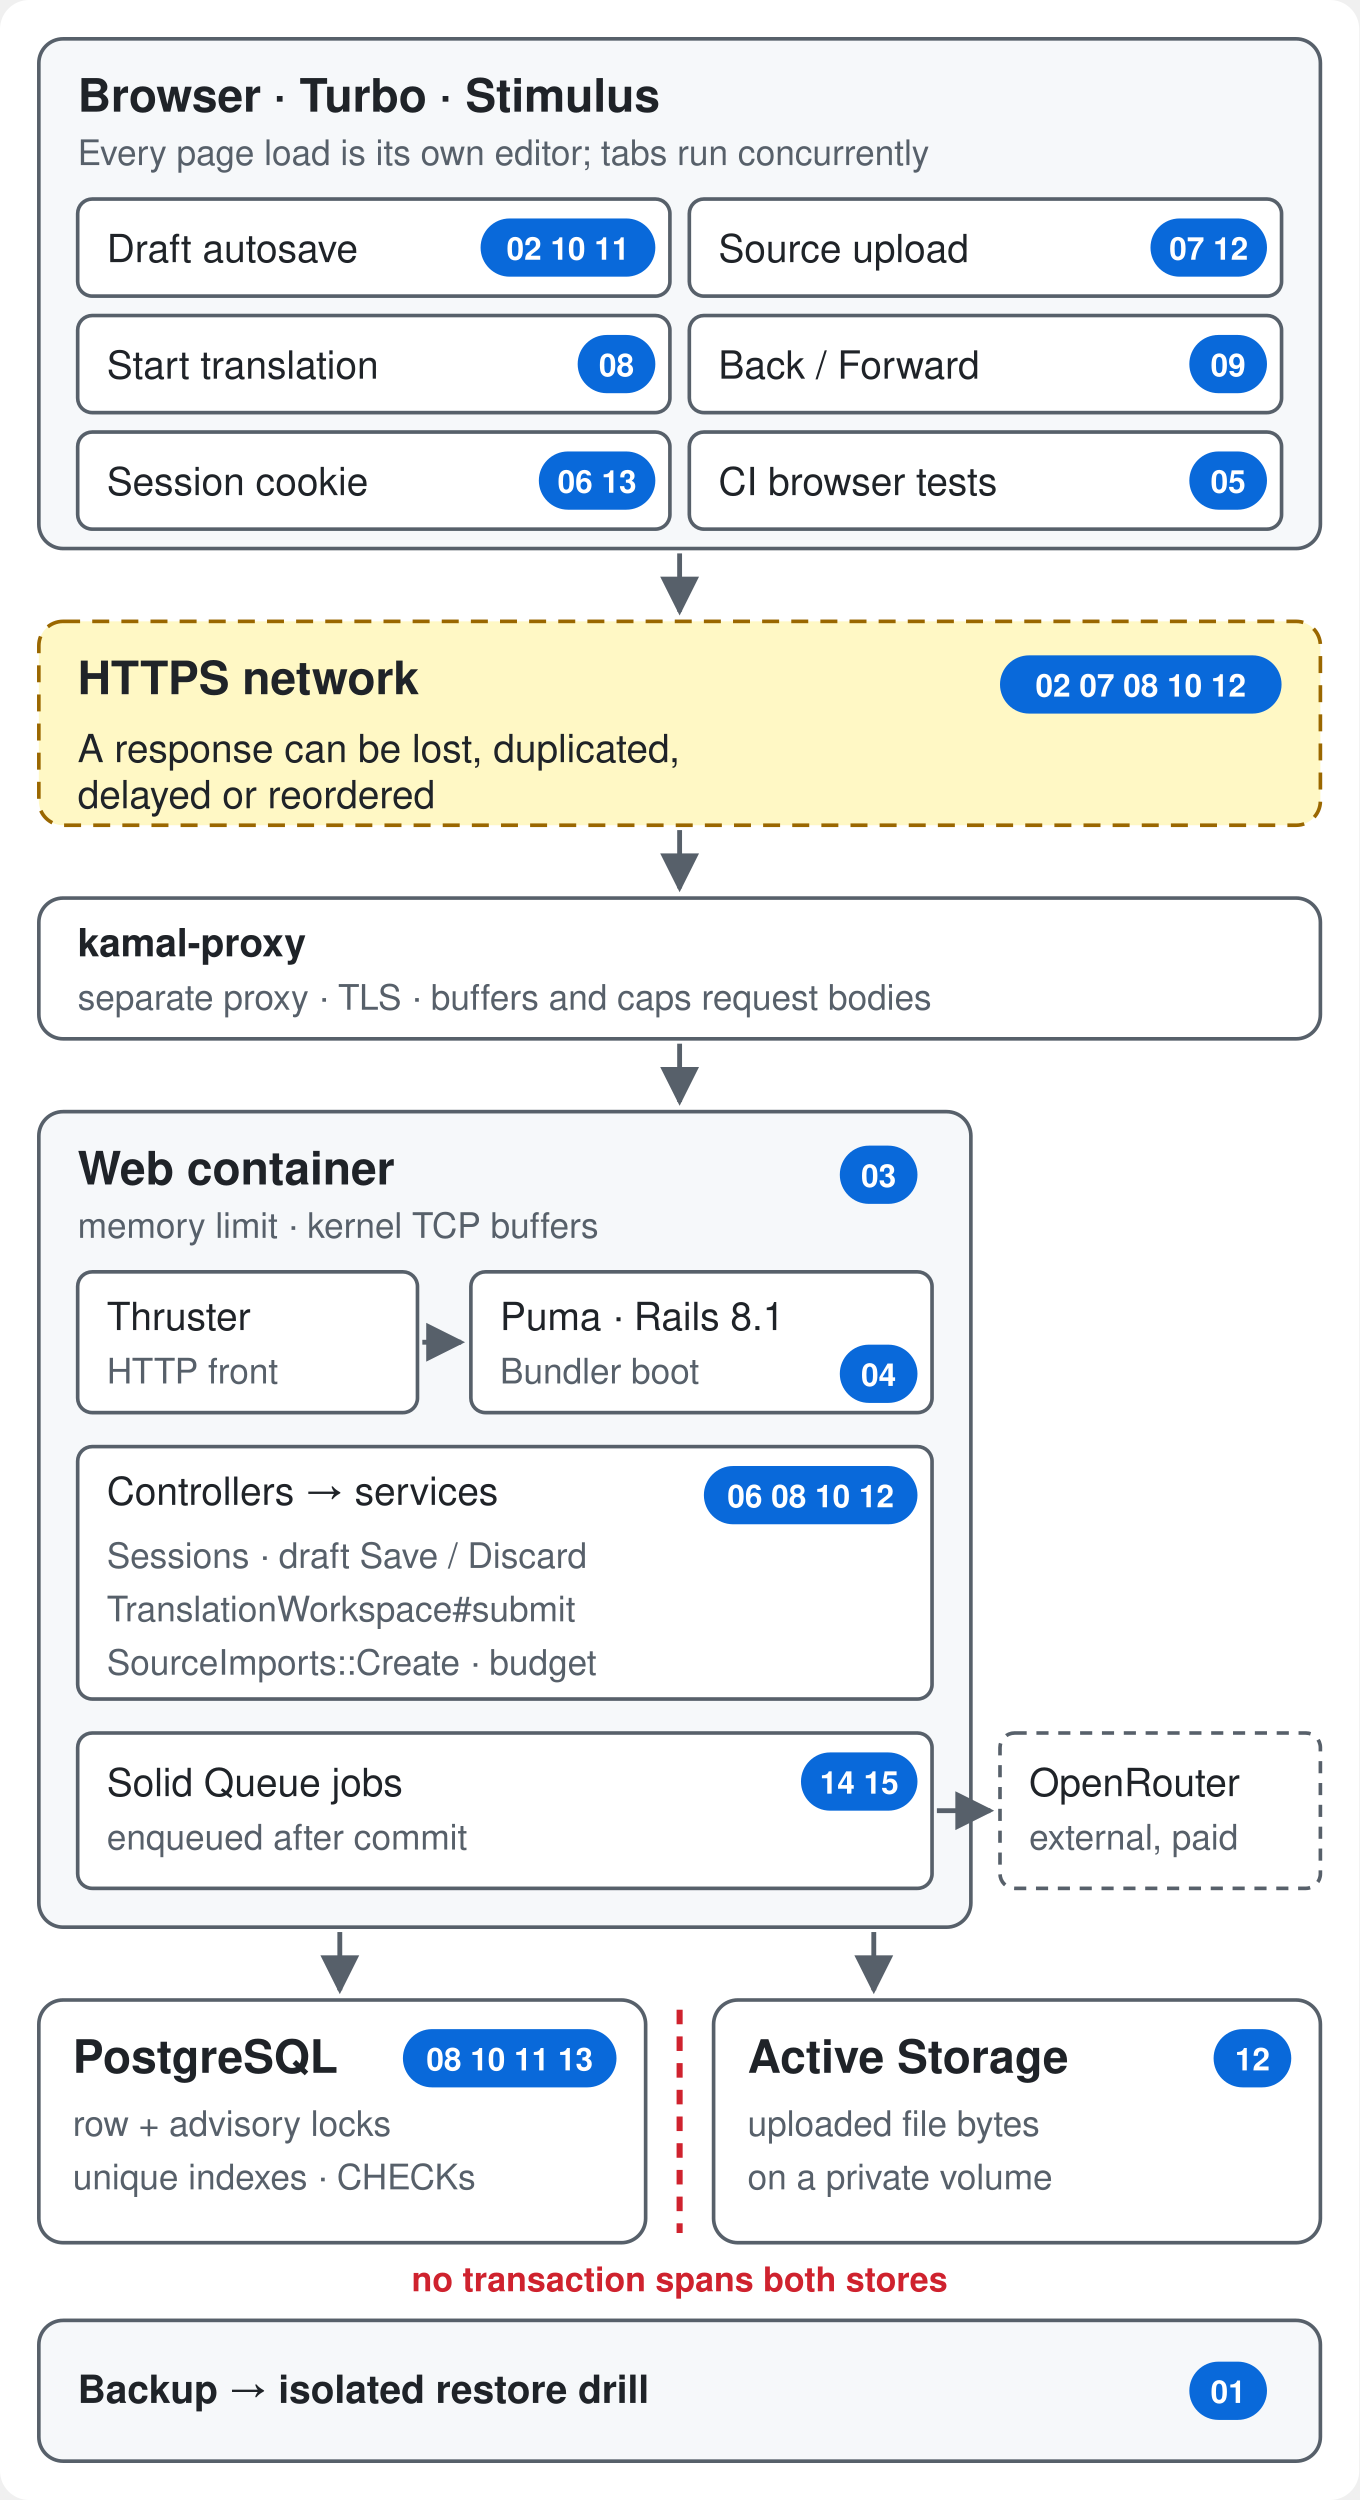
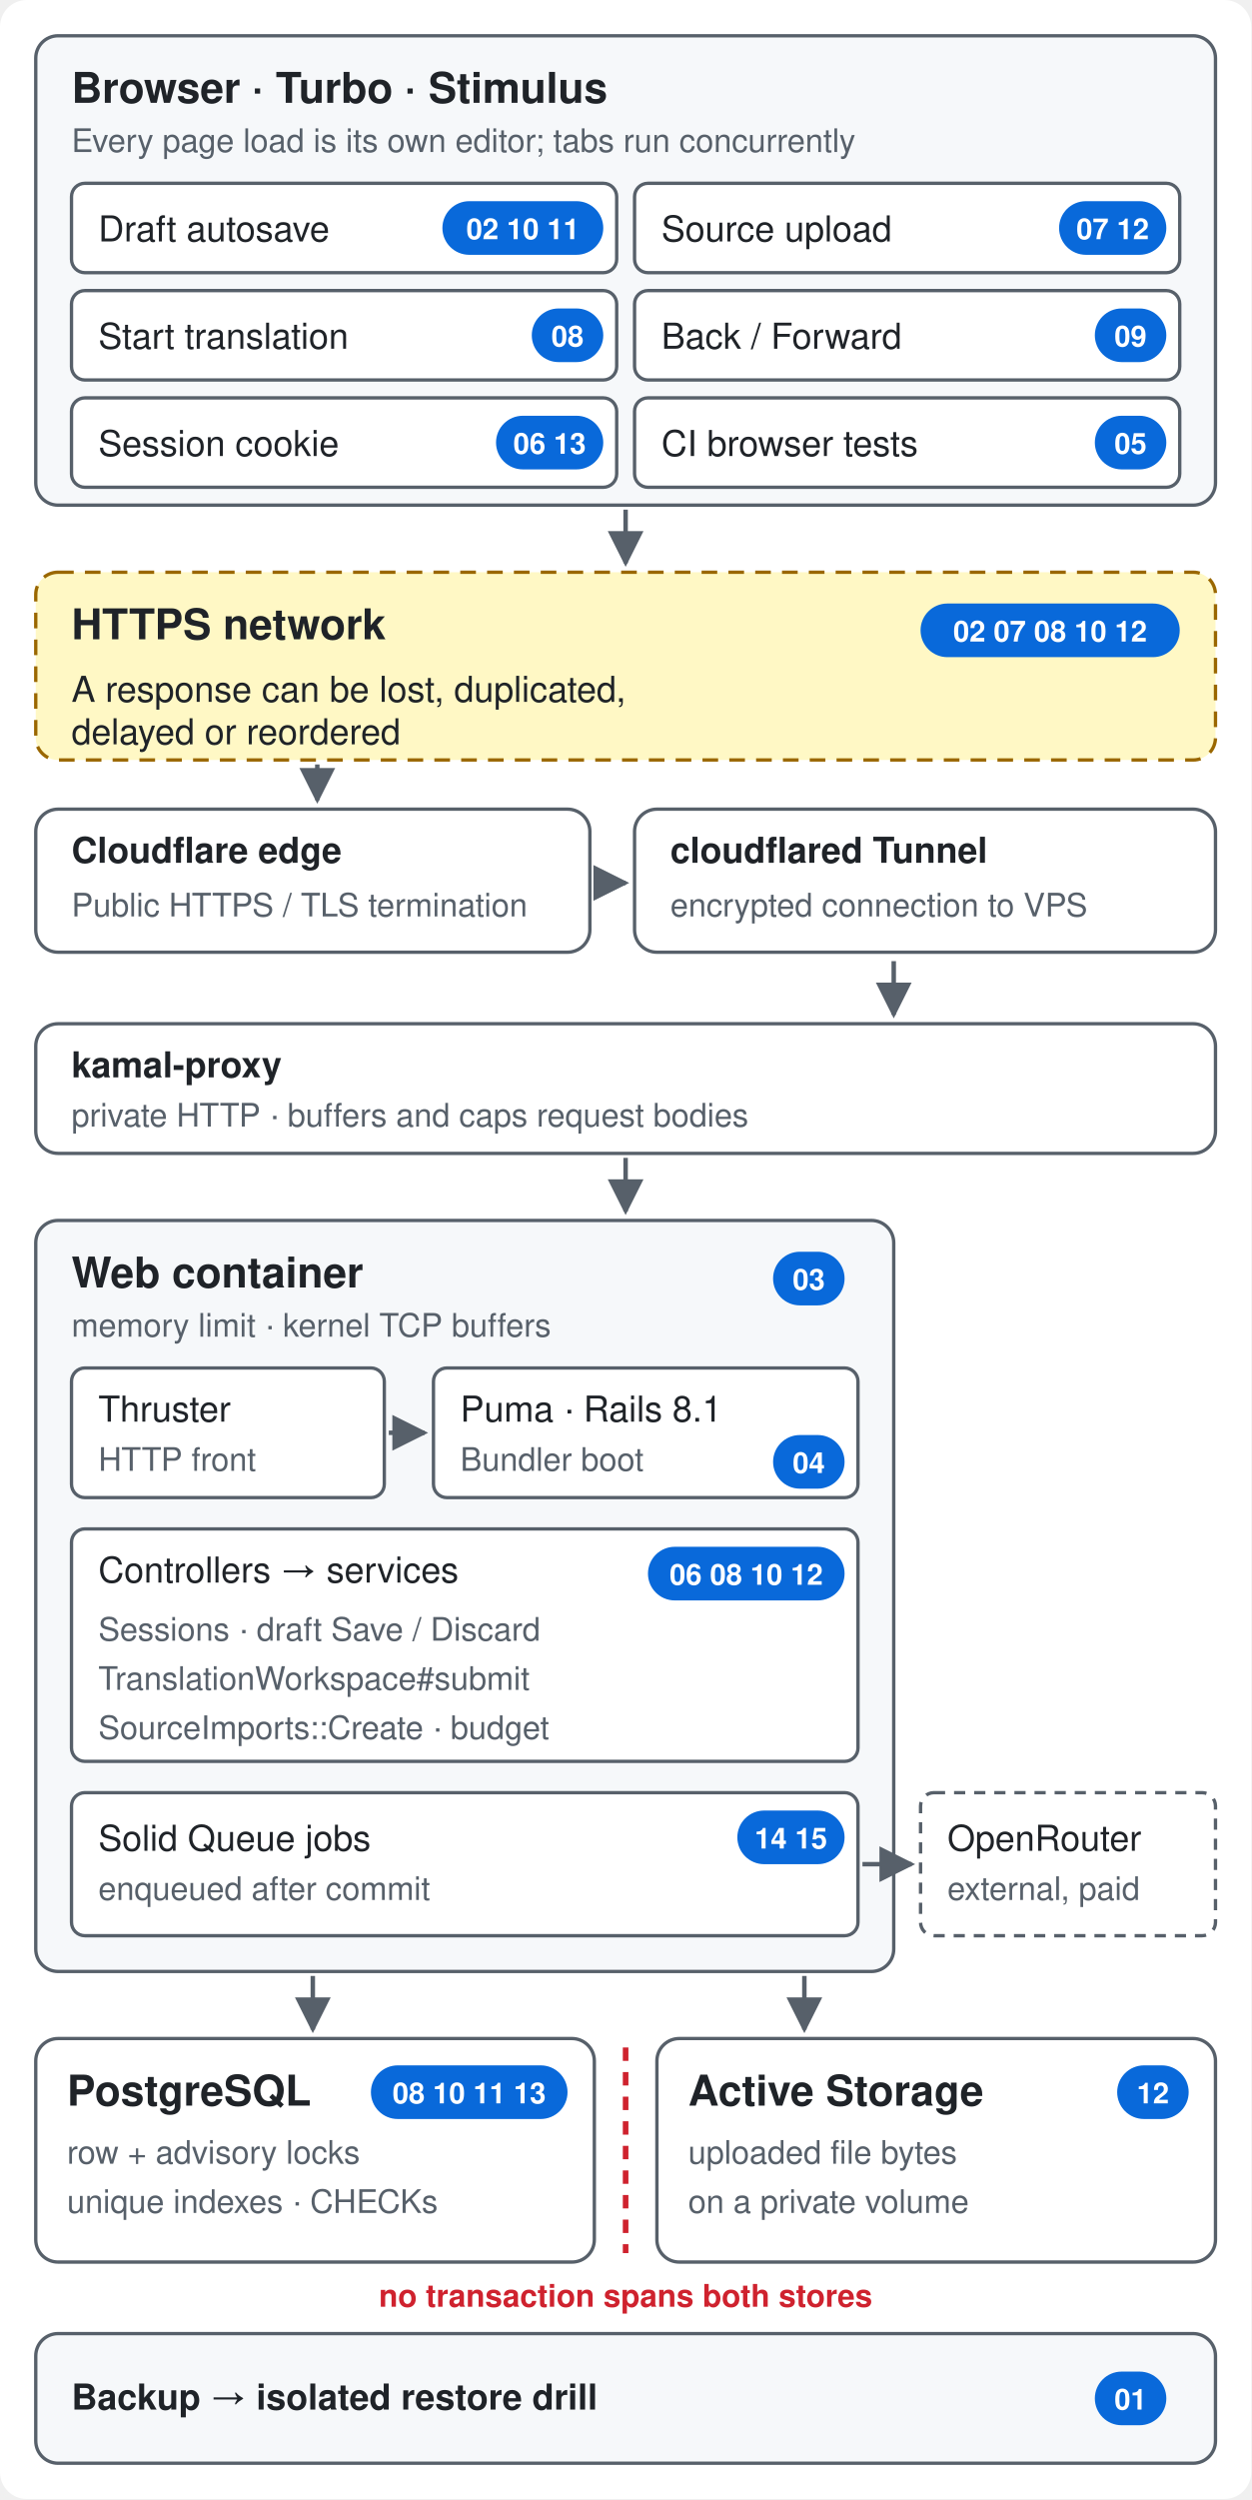
- <svg xmlns="http://www.w3.org/2000/svg" viewBox="0 0 560 1030" width="560" height="1030" role="img" aria-labelledby="architecture-overview-title architecture-overview-desc" font-family="system-ui, -apple-system, 'Segoe UI', Helvetica, Arial, sans-serif">
+ <svg xmlns="http://www.w3.org/2000/svg" viewBox="0 0 560 1118" width="560" height="1118" role="img" aria-labelledby="architecture-overview-title architecture-overview-desc" font-family="system-ui, -apple-system, 'Segoe UI', Helvetica, Arial, sans-serif">
  <style>
    .bg{fill:#ffffff}
    .panel{fill:#f6f8fa;stroke:#57606a;stroke-width:1.5}
    .box{fill:#ffffff;stroke:#57606a;stroke-width:1.5}
    .ext{fill:#ffffff;stroke:#57606a;stroke-width:1.5;stroke-dasharray:5 4}
    .net{fill:#fff8c5;stroke:#9a6700;stroke-width:1.5;stroke-dasharray:7 5}
    .gapl{stroke:#cf222e;stroke-width:2.5;stroke-dasharray:6 5;fill:none}
    .gapt{fill:#cf222e;font-size:14px;font-weight:600}
    .h{fill:#1f2328;font-size:19px;font-weight:700}
    .t{fill:#1f2328;font-size:16px}
    .s{fill:#57606a;font-size:14.5px}
    .tag{fill:#0969da}
    .tagt{fill:#ffffff;font-size:13px;font-weight:700}
    .arrow{stroke:#57606a;stroke-width:2;fill:none}
    .ah{fill:#57606a}
    @media (prefers-color-scheme: dark){
      .bg{fill:#0d1117}
      .panel{fill:#161b22;stroke:#8b949e}
      .box{fill:#0d1117;stroke:#8b949e}
      .ext{fill:#0d1117;stroke:#8b949e}
      .net{fill:#2b2111;stroke:#d29922}
      .gapl{stroke:#f85149}
      .gapt{fill:#ff7b72}
      .h,.t{fill:#e6edf3}
      .s{fill:#9198a1}
      .tag{fill:#1f6feb}
      .arrow{stroke:#8b949e}
      .ah{fill:#8b949e}
    }
  </style>
  <defs>
    <marker id="a" viewBox="0 0 10 10" refX="9" refY="5" markerWidth="8" markerHeight="8" orient="auto-start-reverse">
      <path class="ah" d="M0 0 10 5 0 10z" />
    </marker>
  </defs>
-   <rect class="bg" x="0" y="0" width="560" height="1030" rx="12" />
+   <rect class="bg" x="0" y="0" width="560" height="1118" rx="12" />
  <rect class="panel" x="16" y="16" width="528" height="210" rx="10" />
  <text class="h" x="32" y="46">Browser · Turbo · Stimulus</text>
  <text class="s" x="32" y="68">Every page load is its own editor; tabs run concurrently</text>
  <rect class="box" x="32" y="82" width="244" height="40" rx="6" />
  <text class="t" x="44" y="108">Draft autosave</text>
  <rect class="tag" x="198" y="90" width="72" height="24" rx="12" />
  <text class="tagt" x="234" y="107" text-anchor="middle">02 10 11</text>
  <rect class="box" x="284" y="82" width="244" height="40" rx="6" />
  <text class="t" x="296" y="108">Source upload</text>
  <rect class="tag" x="474" y="90" width="48" height="24" rx="12" />
  <text class="tagt" x="498" y="107" text-anchor="middle">07 12</text>
  <rect class="box" x="32" y="130" width="244" height="40" rx="6" />
  <text class="t" x="44" y="156">Start translation</text>
  <rect class="tag" x="238" y="138" width="32" height="24" rx="12" />
  <text class="tagt" x="254" y="155" text-anchor="middle">08</text>
  <rect class="box" x="284" y="130" width="244" height="40" rx="6" />
  <text class="t" x="296" y="156">Back / Forward</text>
  <rect class="tag" x="490" y="138" width="32" height="24" rx="12" />
  <text class="tagt" x="506" y="155" text-anchor="middle">09</text>
  <rect class="box" x="32" y="178" width="244" height="40" rx="6" />
  <text class="t" x="44" y="204">Session cookie</text>
  <rect class="tag" x="222" y="186" width="48" height="24" rx="12" />
  <text class="tagt" x="246" y="203" text-anchor="middle">06 13</text>
  <rect class="box" x="284" y="178" width="244" height="40" rx="6" />
  <text class="t" x="296" y="204">CI browser tests</text>
  <rect class="tag" x="490" y="186" width="32" height="24" rx="12" />
  <text class="tagt" x="506" y="203" text-anchor="middle">05</text>
  <path class="arrow" d="M280 228 V252" marker-end="url(#a)" />
  <rect class="net" x="16" y="256" width="528" height="84" rx="10" />
  <text class="h" x="32" y="286">HTTPS network</text>
  <rect class="tag" x="412" y="270" width="116" height="24" rx="12" />
  <text class="tagt" x="470" y="287" text-anchor="middle">02 07 08 10 12</text>
  <text class="t" x="32" y="314">A response can be lost, duplicated,</text>
  <text class="t" x="32" y="333">delayed or reordered</text>
-   <path class="arrow" d="M280 342 V366" marker-end="url(#a)" />
-   <rect class="box" x="16" y="370" width="528" height="58" rx="10" />
-   <text class="t" x="32" y="394" font-weight="700">kamal-proxy</text>
-   <text class="s" x="32" y="416">separate proxy · TLS · buffers and caps request bodies</text>
-   <path class="arrow" d="M280 430 V454" marker-end="url(#a)" />
-   <rect class="panel" x="16" y="458" width="384" height="336" rx="10" />
-   <text class="h" x="32" y="488">Web container</text>
-   <text class="s" x="32" y="510">memory limit · kernel TCP buffers</text>
-   <rect class="tag" x="346" y="472" width="32" height="24" rx="12" />
-   <text class="tagt" x="362" y="489" text-anchor="middle">03</text>
-   <rect class="box" x="32" y="524" width="140" height="58" rx="6" />
-   <text class="t" x="44" y="548">Thruster</text>
-   <text class="s" x="44" y="570">HTTP front</text>
-   <path class="arrow" d="M174 553 H190" marker-end="url(#a)" />
-   <rect class="box" x="194" y="524" width="190" height="58" rx="6" />
-   <text class="t" x="206" y="548">Puma · Rails 8.1</text>
-   <text class="s" x="206" y="570">Bundler boot</text>
-   <rect class="tag" x="346" y="554" width="32" height="24" rx="12" />
-   <text class="tagt" x="362" y="571" text-anchor="middle">04</text>
-   <rect class="box" x="32" y="596" width="352" height="104" rx="6" />
-   <text class="t" x="44" y="620">Controllers → services</text>
-   <rect class="tag" x="290" y="604" width="88" height="24" rx="12" />
-   <text class="tagt" x="334" y="621" text-anchor="middle">06 08 10 12</text>
-   <text class="s" x="44" y="646">Sessions · draft Save / Discard</text>
-   <text class="s" x="44" y="668">TranslationWorkspace#submit</text>
-   <text class="s" x="44" y="690">SourceImports::Create · budget</text>
-   <rect class="box" x="32" y="714" width="352" height="64" rx="6" />
-   <text class="t" x="44" y="740">Solid Queue jobs</text>
-   <rect class="tag" x="330" y="722" width="48" height="24" rx="12" />
-   <text class="tagt" x="354" y="739" text-anchor="middle">14 15</text>
-   <text class="s" x="44" y="762">enqueued after commit</text>
-   <path class="arrow" d="M386 746 H408" marker-end="url(#a)" />
-   <rect class="ext" x="412" y="714" width="132" height="64" rx="6" />
-   <text class="t" x="424" y="740">OpenRouter</text>
-   <text class="s" x="424" y="762">external, paid</text>
-   <path class="arrow" d="M140 796 V820" marker-end="url(#a)" />
-   <path class="arrow" d="M360 796 V820" marker-end="url(#a)" />
-   <rect class="box" x="16" y="824" width="250" height="100" rx="10" />
-   <text class="h" x="30" y="854">PostgreSQL</text>
-   <rect class="tag" x="166" y="836" width="88" height="24" rx="12" />
-   <text class="tagt" x="210" y="853" text-anchor="middle">08 10 11 13</text>
-   <text class="s" x="30" y="880">row + advisory locks</text>
-   <text class="s" x="30" y="902">unique indexes · CHECKs</text>
-   <path class="gapl" d="M280 828 V920" />
-   <rect class="box" x="294" y="824" width="250" height="100" rx="10" />
-   <text class="h" x="308" y="854">Active Storage</text>
-   <rect class="tag" x="500" y="836" width="32" height="24" rx="12" />
-   <text class="tagt" x="516" y="853" text-anchor="middle">12</text>
-   <text class="s" x="308" y="880">uploaded file bytes</text>
-   <text class="s" x="308" y="902">on a private volume</text>
-   <text class="gapt" x="280" y="944" text-anchor="middle">no transaction spans both stores</text>
-   <rect class="panel" x="16" y="956" width="528" height="58" rx="10" />
-   <text class="t" x="32" y="990" font-weight="700">Backup → isolated restore drill</text>
-   <rect class="tag" x="490" y="973" width="32" height="24" rx="12" />
-   <text class="tagt" x="506" y="990" text-anchor="middle">01</text>
+   <path class="arrow" d="M142 342 V358" marker-end="url(#a)" />
+   <rect class="box" x="16" y="362" width="248" height="64" rx="10" />
+   <text class="t" x="32" y="386" font-weight="700">Cloudflare edge</text>
+   <text class="s" x="32" y="410">Public HTTPS / TLS termination</text>
+   <path class="arrow" d="M266 395 H280" marker-end="url(#a)" />
+   <rect class="box" x="284" y="362" width="260" height="64" rx="10" />
+   <text class="t" x="300" y="386" font-weight="700">cloudflared Tunnel</text>
+   <text class="s" x="300" y="410">encrypted connection to VPS</text>
+   <path class="arrow" d="M400 430 V454" marker-end="url(#a)" />
+   <g transform="translate(0 88)">
+     <rect class="box" x="16" y="370" width="528" height="58" rx="10" />
+     <text class="t" x="32" y="394" font-weight="700">kamal-proxy</text>
+     <text class="s" x="32" y="416">private HTTP · buffers and caps request bodies</text>
+     <path class="arrow" d="M280 430 V454" marker-end="url(#a)" />
+     <rect class="panel" x="16" y="458" width="384" height="336" rx="10" />
+     <text class="h" x="32" y="488">Web container</text>
+     <text class="s" x="32" y="510">memory limit · kernel TCP buffers</text>
+     <rect class="tag" x="346" y="472" width="32" height="24" rx="12" />
+     <text class="tagt" x="362" y="489" text-anchor="middle">03</text>
+     <rect class="box" x="32" y="524" width="140" height="58" rx="6" />
+     <text class="t" x="44" y="548">Thruster</text>
+     <text class="s" x="44" y="570">HTTP front</text>
+     <path class="arrow" d="M174 553 H190" marker-end="url(#a)" />
+     <rect class="box" x="194" y="524" width="190" height="58" rx="6" />
+     <text class="t" x="206" y="548">Puma · Rails 8.1</text>
+     <text class="s" x="206" y="570">Bundler boot</text>
+     <rect class="tag" x="346" y="554" width="32" height="24" rx="12" />
+     <text class="tagt" x="362" y="571" text-anchor="middle">04</text>
+     <rect class="box" x="32" y="596" width="352" height="104" rx="6" />
+     <text class="t" x="44" y="620">Controllers → services</text>
+     <rect class="tag" x="290" y="604" width="88" height="24" rx="12" />
+     <text class="tagt" x="334" y="621" text-anchor="middle">06 08 10 12</text>
+     <text class="s" x="44" y="646">Sessions · draft Save / Discard</text>
+     <text class="s" x="44" y="668">TranslationWorkspace#submit</text>
+     <text class="s" x="44" y="690">SourceImports::Create · budget</text>
+     <rect class="box" x="32" y="714" width="352" height="64" rx="6" />
+     <text class="t" x="44" y="740">Solid Queue jobs</text>
+     <rect class="tag" x="330" y="722" width="48" height="24" rx="12" />
+     <text class="tagt" x="354" y="739" text-anchor="middle">14 15</text>
+     <text class="s" x="44" y="762">enqueued after commit</text>
+     <path class="arrow" d="M386 746 H408" marker-end="url(#a)" />
+     <rect class="ext" x="412" y="714" width="132" height="64" rx="6" />
+     <text class="t" x="424" y="740">OpenRouter</text>
+     <text class="s" x="424" y="762">external, paid</text>
+     <path class="arrow" d="M140 796 V820" marker-end="url(#a)" />
+     <path class="arrow" d="M360 796 V820" marker-end="url(#a)" />
+     <rect class="box" x="16" y="824" width="250" height="100" rx="10" />
+     <text class="h" x="30" y="854">PostgreSQL</text>
+     <rect class="tag" x="166" y="836" width="88" height="24" rx="12" />
+     <text class="tagt" x="210" y="853" text-anchor="middle">08 10 11 13</text>
+     <text class="s" x="30" y="880">row + advisory locks</text>
+     <text class="s" x="30" y="902">unique indexes · CHECKs</text>
+     <path class="gapl" d="M280 828 V920" />
+     <rect class="box" x="294" y="824" width="250" height="100" rx="10" />
+     <text class="h" x="308" y="854">Active Storage</text>
+     <rect class="tag" x="500" y="836" width="32" height="24" rx="12" />
+     <text class="tagt" x="516" y="853" text-anchor="middle">12</text>
+     <text class="s" x="308" y="880">uploaded file bytes</text>
+     <text class="s" x="308" y="902">on a private volume</text>
+     <text class="gapt" x="280" y="944" text-anchor="middle">no transaction spans both stores</text>
+     <rect class="panel" x="16" y="956" width="528" height="58" rx="10" />
+     <text class="t" x="32" y="990" font-weight="700">Backup → isolated restore drill</text>
+     <rect class="tag" x="490" y="973" width="32" height="24" rx="12" />
+     <text class="tagt" x="506" y="990" text-anchor="middle">01</text>
+   </g>
</svg>
